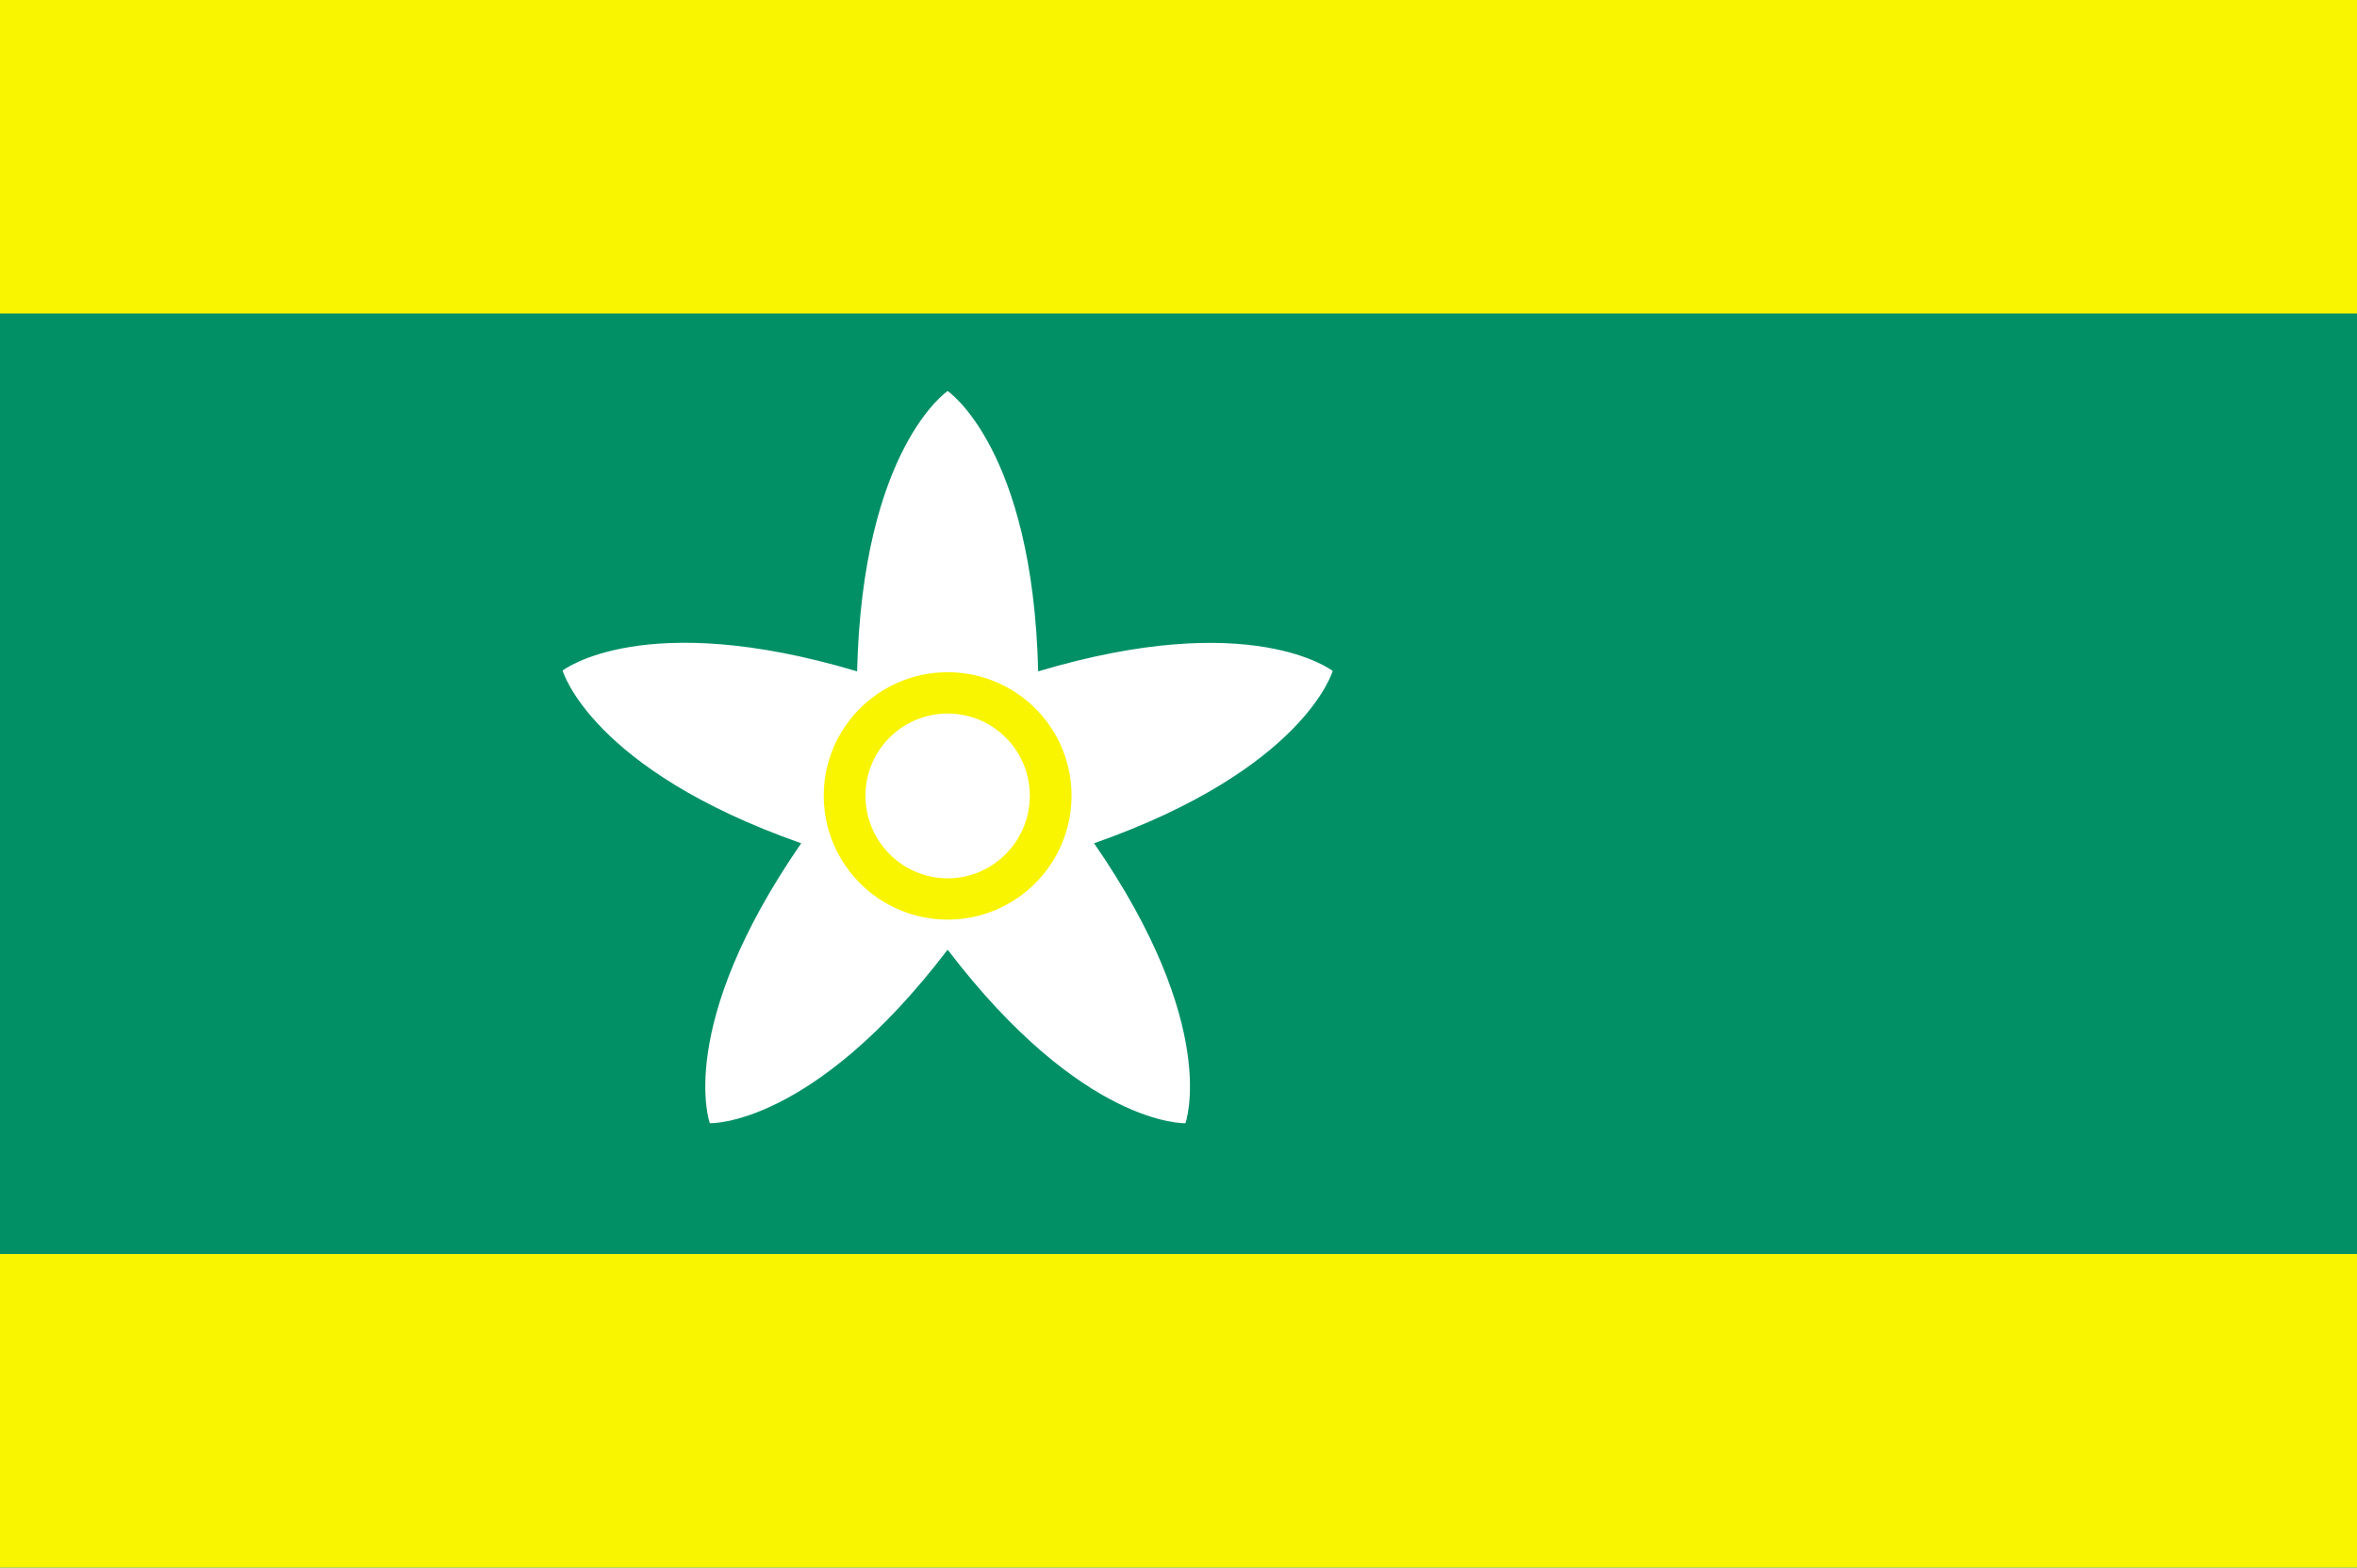
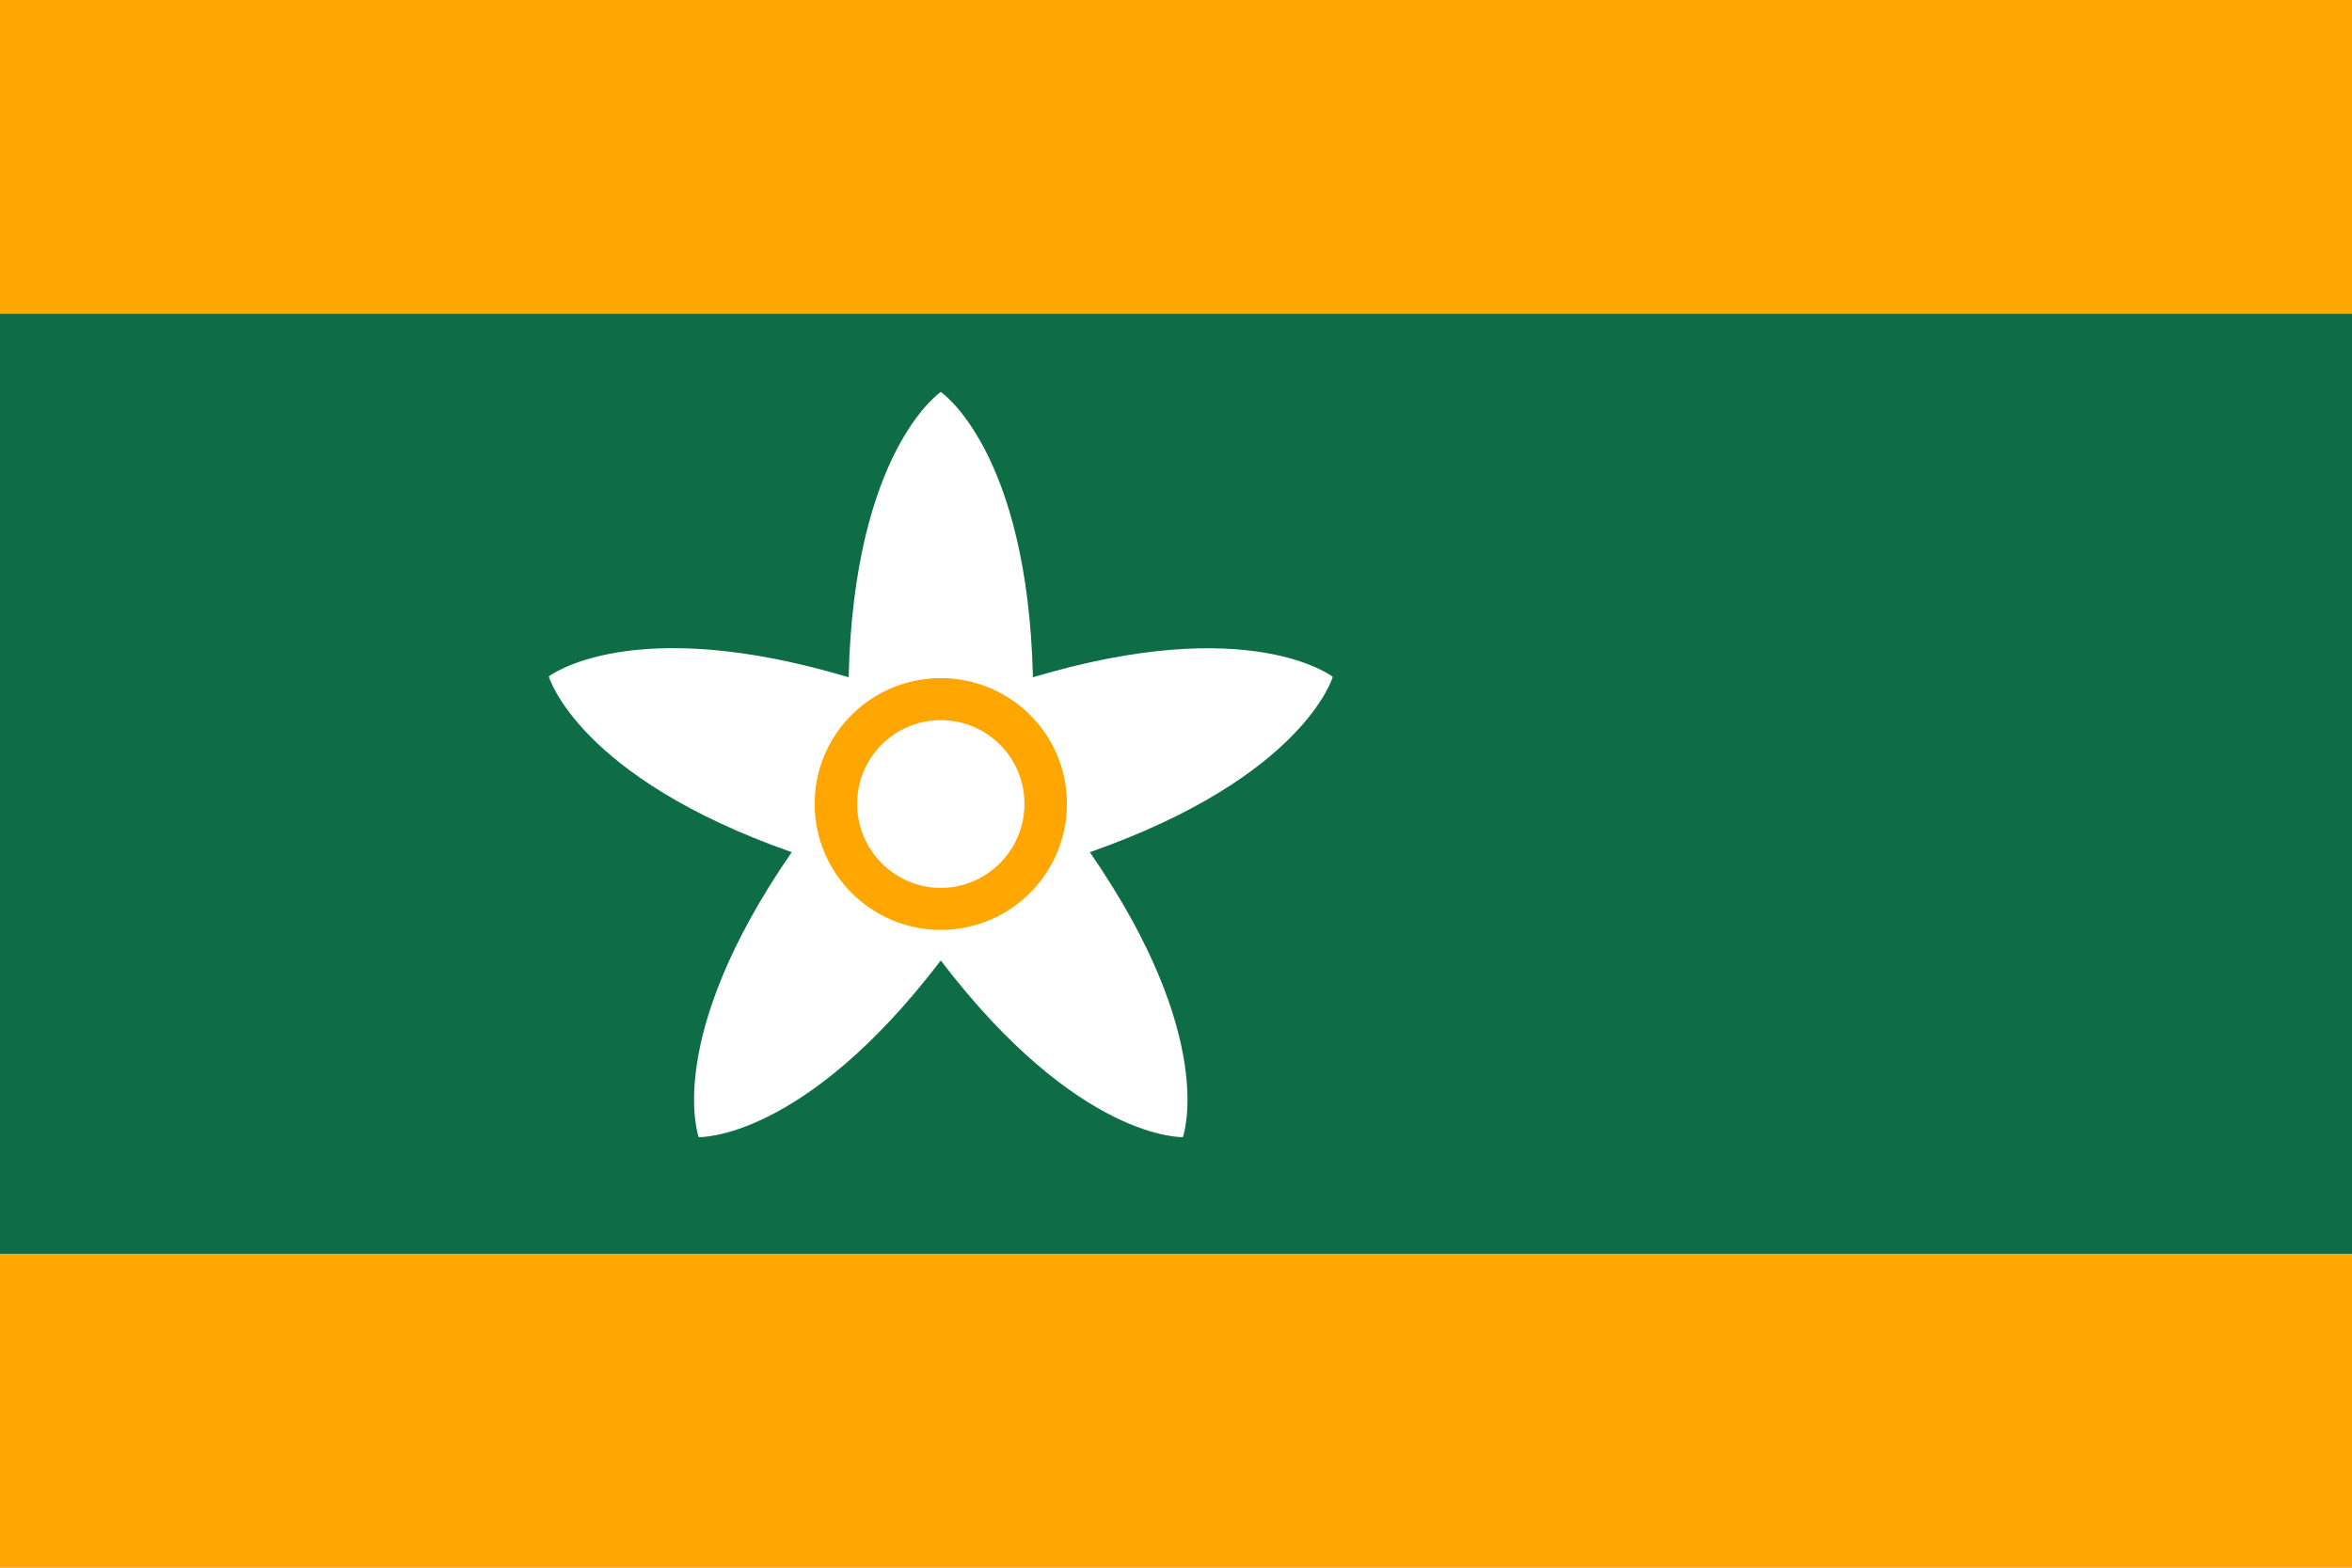
- <svg xmlns="http://www.w3.org/2000/svg" version="1.0" width="400" height="266" id="svg2">
-   <defs id="defs5" />
-   <rect style="opacity:1;fill:#019066;fill-opacity:1;stroke:none;stroke-width:1;stroke-linecap:round;stroke-linejoin:round;stroke-miterlimit:3.866;stroke-dasharray:none;stroke-opacity:1" id="rect2895" width="400" height="266" x="0" y="0" />
-   <path style="opacity:1;fill:#ffffff;fill-opacity:1;stroke:none;stroke-width:1;stroke-linecap:round;stroke-linejoin:round;stroke-miterlimit:3.866;stroke-dasharray:none;stroke-opacity:1" d="M 160.822,66.353 C 160.822,66.353 146.356,76.091 145.459,113.929 C 109.197,103.09 95.476,113.787 95.476,113.787 C 95.476,113.787 100.265,130.552 135.972,143.098 C 114.448,174.243 120.467,190.603 120.467,190.603 C 120.467,190.603 137.843,191.269 160.822,161.151 C 183.801,191.269 201.176,190.603 201.176,190.603 C 201.176,190.603 207.182,174.233 185.672,143.098 C 221.379,130.552 226.168,113.858 226.168,113.858 C 226.168,113.858 212.447,103.09 176.185,113.929 C 175.288,76.091 160.822,66.353 160.822,66.353 z" id="path2808" />
-   <path style="opacity:1;fill:#f9f400;fill-opacity:1;stroke:none;stroke-width:1;stroke-linecap:round;stroke-linejoin:round;stroke-miterlimit:3.866;stroke-dasharray:none;stroke-opacity:1" d="M 160.822,114.071 C 149.226,114.071 139.795,123.431 139.795,135.027 C 139.795,146.623 149.226,156.053 160.822,156.053 C 172.418,156.053 181.849,146.623 181.849,135.027 C 181.849,123.431 172.418,114.071 160.822,114.071 z M 160.822,121.08 C 168.527,121.08 174.769,127.321 174.769,135.027 C 174.769,142.732 168.527,149.044 160.822,149.044 C 153.116,149.044 146.875,142.732 146.875,135.027 C 146.875,127.321 153.116,121.08 160.822,121.08 z" id="path2822" />
-   <rect style="opacity:1;fill:#f9f400;fill-opacity:1;stroke:none;stroke-width:1;stroke-linecap:round;stroke-linejoin:round;stroke-miterlimit:3.866;stroke-dasharray:none;stroke-opacity:1" id="rect2891" width="400" height="53.2" x="0" y="0" />
-   <rect y="212.8" x="0" height="53.2" width="400" id="rect2893" style="opacity:1;fill:#f9f400;fill-opacity:1;stroke:none;stroke-width:1;stroke-linecap:round;stroke-linejoin:round;stroke-miterlimit:3.866;stroke-dasharray:none;stroke-opacity:1" />
+ <svg xmlns="http://www.w3.org/2000/svg" width="300" height="200" version="1.0">
+   <rect y="40" width="300" height="120" fill="#019066" style="fill:#0e6d46" />
+   <g transform="matrix(.76516 0 0 .76516 -3.0541 -.7707)">
+     <path d="m160.82 66.353s-14.466 9.738-15.363 47.576c-36.262-10.839-49.983-.142-49.983-.142 4e-6 0 4.789 16.765 40.496 29.31-21.524 31.146-15.505 47.505-15.505 47.505 1e-5 0 17.376.667 40.354-29.452 22.979 30.118 40.354 29.452 40.354 29.452 0 1e-5 6.006-16.37-15.505-47.505 35.707-12.546 40.496-29.239 40.496-29.239 0-1e-5-13.721-10.768-49.983.071-.897-37.838-15.363-47.576-15.363-47.576z" fill="#ffffff" />
+     <path d="m160.82 114.07c-11.596 0-21.027 9.36-21.027 20.956 0 11.596 9.431 21.027 21.027 21.027 11.596 0 21.027-9.431 21.027-21.027s-9.431-20.956-21.027-20.956zm0 7.009c7.706-1e-5 13.947 6.241 13.947 13.947-1e-5 7.706-6.241 14.018-13.947 14.018s-13.947-6.312-13.947-14.018 6.241-13.947 13.947-13.947z" fill="#f9f400" style="fill:#ffa600" />
+   </g>
+   <rect width="300" height="40" fill="#f9f400" style="fill:#ffa600" />
+   <rect y="160" width="300" height="40" fill="#f9f400" style="fill:#ffa600" />
</svg>
